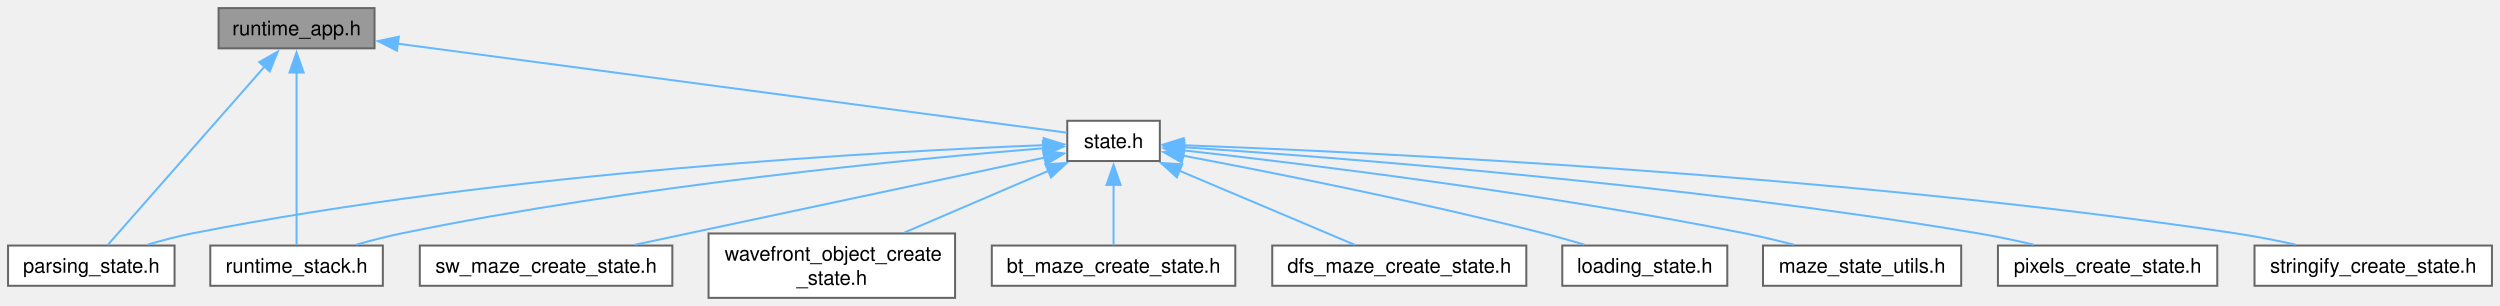
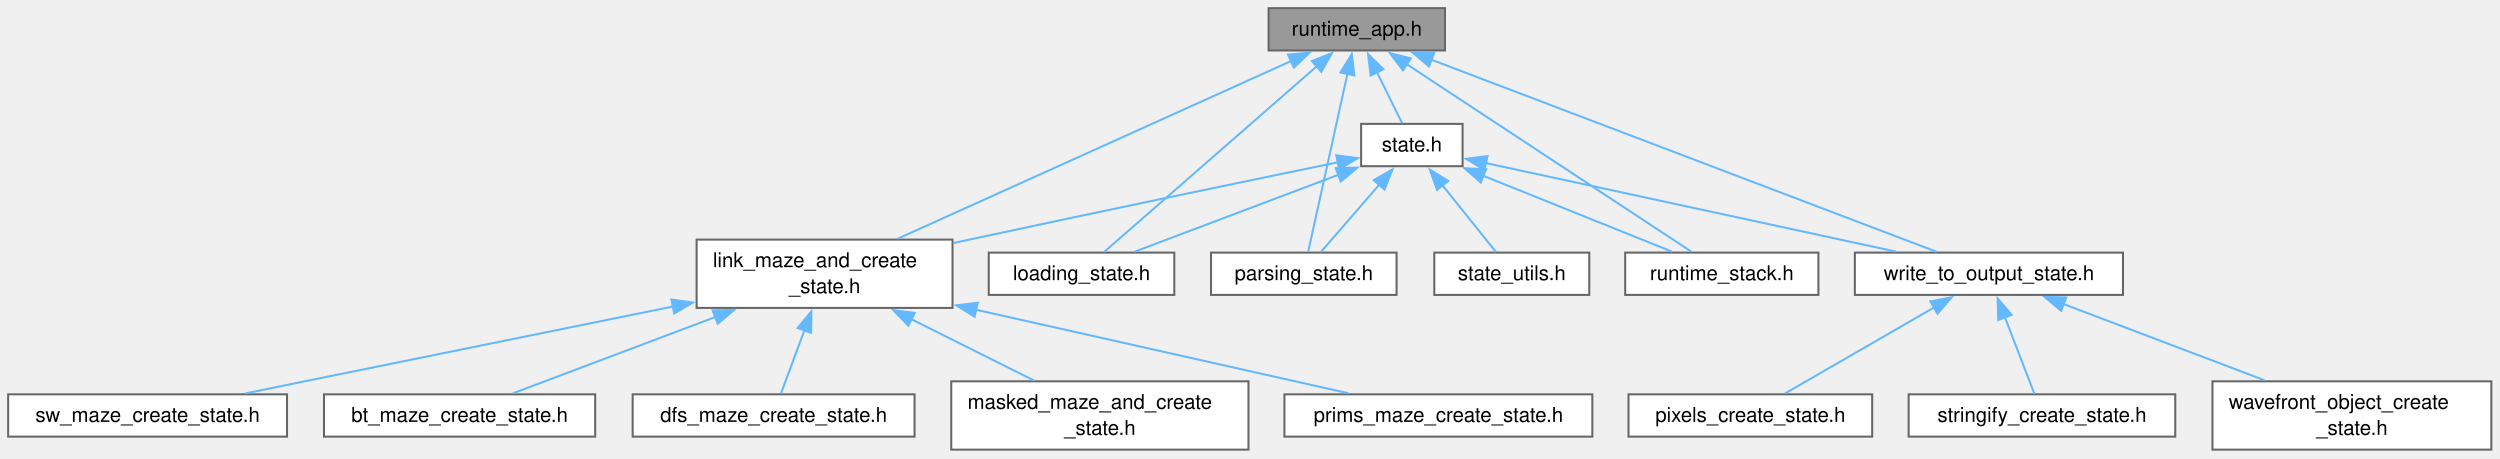
- <svg xmlns="http://www.w3.org/2000/svg" xmlns:xlink="http://www.w3.org/1999/xlink" width="1242pt" height="152pt" viewBox="0.00 0.00 1242.38 152.00">
-   <g id="graph0" class="graph" transform="scale(1 1) rotate(0) translate(4 148)">
+ <svg xmlns="http://www.w3.org/2000/svg" xmlns:xlink="http://www.w3.org/1999/xlink" width="1226pt" height="225pt" viewBox="0.00 0.00 1226.00 225.00">
+   <g id="graph0" class="graph" transform="scale(1 1) rotate(0) translate(4 220.5)">
    <g id="Node000001" class="node">
      <g id="a_Node000001">
        <a xlink:title=" ">
-           <polygon fill="#999999" stroke="#666666" points="182.12,-144 104.62,-144 104.62,-124 182.12,-124 182.12,-144" />
-           <text text-anchor="middle" x="143.38" y="-130.5" font-family="Helvetica,sans-Serif" font-size="10.00">runtime_app.h</text>
+           <polygon fill="#999999" stroke="#666666" points="704.62,-216.5 618.12,-216.5 618.12,-195.75 704.62,-195.75 704.62,-216.5" />
+           <text xml:space="preserve" text-anchor="middle" x="661.38" y="-203" font-family="Helvetica,sans-Serif" font-size="10.00">runtime_app.h</text>
        </a>
      </g>
    </g>
    <g id="Node000002" class="node">
      <g id="a_Node000002">
-         <a xlink:href="parsing__state_8h.html" target="_top" xlink:title=" ">
-           <polygon fill="white" stroke="#666666" points="82.75,-26 0,-26 0,-6 82.75,-6 82.75,-26" />
-           <text text-anchor="middle" x="41.38" y="-12.5" font-family="Helvetica,sans-Serif" font-size="10.00">parsing_state.h</text>
+         <a xlink:href="link__maze__and__create__state_8h.html" target="_top" xlink:title=" ">
+           <polygon fill="white" stroke="#666666" points="463.12,-103 337.62,-103 337.62,-69.5 463.12,-69.5 463.12,-103" />
+           <text xml:space="preserve" text-anchor="start" x="345.62" y="-89.5" font-family="Helvetica,sans-Serif" font-size="10.00">link_maze_and_create</text>
+           <text xml:space="preserve" text-anchor="middle" x="400.38" y="-76.75" font-family="Helvetica,sans-Serif" font-size="10.00">_state.h</text>
        </a>
      </g>
    </g>
    <g id="edge1_Node000001_Node000002" class="edge">
      <g id="a_edge1_Node000001_Node000002">
        <a xlink:title=" ">
-           <path fill="none" stroke="#63b8ff" d="M127.5,-114.95C105.47,-89.9 66.45,-45.52 49.55,-26.3" />
-           <polygon fill="#63b8ff" stroke="#63b8ff" points="124.8,-117.17 134.03,-122.37 130.05,-112.55 124.8,-117.17" />
+           <path fill="none" stroke="#63b8ff" d="M629.26,-190.62C580.31,-168.51 487.34,-126.53 436.24,-103.45" />
+           <polygon fill="#63b8ff" stroke="#63b8ff" points="627.64,-193.73 638.19,-194.65 630.52,-187.35 627.64,-193.73" />
+         </a>
+       </g>
+     </g>
+     <g id="Node000008" class="node">
+       <g id="a_Node000008">
+         <a xlink:href="loading__state_8h.html" target="_top" xlink:title=" ">
+           <polygon fill="white" stroke="#666666" points="571.88,-96.62 480.88,-96.62 480.88,-75.88 571.88,-75.88 571.88,-96.62" />
+           <text xml:space="preserve" text-anchor="middle" x="526.38" y="-83.12" font-family="Helvetica,sans-Serif" font-size="10.00">loading_state.h</text>
+         </a>
+       </g>
+     </g>
+     <g id="edge7_Node000001_Node000008" class="edge">
+       <g id="a_edge7_Node000001_Node000008">
+         <a xlink:title=" ">
+           <path fill="none" stroke="#63b8ff" d="M641.93,-188.15C613.26,-163.11 560.55,-117.09 537.58,-97.03" />
+           <polygon fill="#63b8ff" stroke="#63b8ff" points="639.35,-190.54 649.19,-194.48 643.96,-185.27 639.35,-190.54" />
+         </a>
+       </g>
+     </g>
+     <g id="Node000009" class="node">
+       <g id="a_Node000009">
+         <a xlink:href="parsing__state_8h.html" target="_top" xlink:title=" ">
+           <polygon fill="white" stroke="#666666" points="680.88,-96.62 589.88,-96.62 589.88,-75.88 680.88,-75.88 680.88,-96.62" />
+           <text xml:space="preserve" text-anchor="middle" x="635.38" y="-83.12" font-family="Helvetica,sans-Serif" font-size="10.00">parsing_state.h</text>
+         </a>
+       </g>
+     </g>
+     <g id="edge8_Node000001_Node000009" class="edge">
+       <g id="a_edge8_Node000001_Node000009">
+         <a xlink:title=" ">
+           <path fill="none" stroke="#63b8ff" d="M656.81,-184.43C651.15,-158.79 641.75,-116.13 637.53,-97.03" />
+           <polygon fill="#63b8ff" stroke="#63b8ff" points="653.35,-184.99 658.92,-194 660.19,-183.48 653.35,-184.99" />
+         </a>
+       </g>
+     </g>
+     <g id="Node000010" class="node">
+       <g id="a_Node000010">
+         <a xlink:href="runtime__stack_8h.html" target="_top" xlink:title=" ">
+           <polygon fill="white" stroke="#666666" points="887.75,-96.62 793,-96.62 793,-75.88 887.75,-75.88 887.75,-96.62" />
+           <text xml:space="preserve" text-anchor="middle" x="840.38" y="-83.12" font-family="Helvetica,sans-Serif" font-size="10.00">runtime_stack.h</text>
+         </a>
+       </g>
+     </g>
+     <g id="edge9_Node000001_Node000010" class="edge">
+       <g id="a_edge9_Node000001_Node000010">
+         <a xlink:title=" ">
+           <path fill="none" stroke="#63b8ff" d="M685.56,-189.2C723.21,-164.4 794.73,-117.31 825.59,-96.99" />
+           <polygon fill="#63b8ff" stroke="#63b8ff" points="684.02,-186.02 677.59,-194.45 687.87,-191.87 684.02,-186.02" />
+         </a>
+       </g>
+     </g>
+     <g id="Node000011" class="node">
+       <g id="a_Node000011">
+         <a xlink:href="state_8h.html" target="_top" xlink:title=" ">
+           <polygon fill="white" stroke="#666666" points="713.25,-159.75 663.5,-159.75 663.5,-139 713.25,-139 713.25,-159.75" />
+           <text xml:space="preserve" text-anchor="middle" x="688.38" y="-146.25" font-family="Helvetica,sans-Serif" font-size="10.00">state.h</text>
+         </a>
+       </g>
+     </g>
+     <g id="edge10_Node000001_Node000011" class="edge">
+       <g id="a_edge10_Node000001_Node000011">
+         <a xlink:title=" ">
+           <path fill="none" stroke="#63b8ff" d="M671.28,-185.03C675.48,-176.52 680.18,-166.99 683.59,-160.08" />
+           <polygon fill="#63b8ff" stroke="#63b8ff" points="668.16,-183.46 666.87,-193.98 674.43,-186.56 668.16,-183.46" />
+         </a>
+       </g>
+     </g>
+     <g id="Node000013" class="node">
+       <g id="a_Node000013">
+         <a xlink:href="write__to__output__state_8h.html" target="_top" xlink:title=" ">
+           <polygon fill="white" stroke="#666666" points="1037.12,-96.62 905.62,-96.62 905.62,-75.88 1037.12,-75.88 1037.12,-96.62" />
+           <text xml:space="preserve" text-anchor="middle" x="971.38" y="-83.12" font-family="Helvetica,sans-Serif" font-size="10.00">write_to_output_state.h</text>
+         </a>
+       </g>
+     </g>
+     <g id="edge20_Node000001_Node000013" class="edge">
+       <g id="a_edge20_Node000001_Node000013">
+         <a xlink:title=" ">
+           <path fill="none" stroke="#63b8ff" d="M697.98,-191.2C761.56,-167.03 890.85,-117.87 945.77,-96.99" />
+           <polygon fill="#63b8ff" stroke="#63b8ff" points="696.79,-187.91 688.69,-194.74 699.28,-194.46 696.79,-187.91" />
        </a>
      </g>
    </g>
    <g id="Node000003" class="node">
      <g id="a_Node000003">
-         <a xlink:href="runtime__stack_8h.html" target="_top" xlink:title=" ">
-           <polygon fill="white" stroke="#666666" points="186.25,-26 100.5,-26 100.5,-6 186.25,-6 186.25,-26" />
-           <text text-anchor="middle" x="143.38" y="-12.5" font-family="Helvetica,sans-Serif" font-size="10.00">runtime_stack.h</text>
-         </a>
-       </g>
-     </g>
-     <g id="edge2_Node000001_Node000003" class="edge">
-       <g id="a_edge2_Node000001_Node000003">
-         <a xlink:title=" ">
-           <path fill="none" stroke="#63b8ff" d="M143.38,-112.23C143.38,-86.8 143.38,-44.84 143.38,-26.3" />
-           <polygon fill="#63b8ff" stroke="#63b8ff" points="139.88,-111.99 143.38,-121.99 146.88,-111.99 139.88,-111.99" />
+         <a xlink:href="bt__maze__create__state_8h.html" target="_top" xlink:title=" ">
+           <polygon fill="white" stroke="#666666" points="287.88,-27.12 154.88,-27.12 154.88,-6.38 287.88,-6.38 287.88,-27.12" />
+           <text xml:space="preserve" text-anchor="middle" x="221.38" y="-13.62" font-family="Helvetica,sans-Serif" font-size="10.00">bt_maze_create_state.h</text>
+         </a>
+       </g>
+     </g>
+     <g id="edge2_Node000002_Node000003" class="edge">
+       <g id="a_edge2_Node000002_Node000003">
+         <a xlink:title=" ">
+           <path fill="none" stroke="#63b8ff" d="M347.14,-65.17C314.28,-52.79 273.58,-37.44 247.55,-27.62" />
+           <polygon fill="#63b8ff" stroke="#63b8ff" points="345.49,-68.29 356.08,-68.55 347.96,-61.74 345.49,-68.29" />
        </a>
      </g>
    </g>
    <g id="Node000004" class="node">
      <g id="a_Node000004">
-         <a xlink:href="state_8h.html" target="_top" xlink:title=" ">
-           <polygon fill="white" stroke="#666666" points="572.38,-88 526.38,-88 526.38,-68 572.38,-68 572.38,-88" />
-           <text text-anchor="middle" x="549.38" y="-74.5" font-family="Helvetica,sans-Serif" font-size="10.00">state.h</text>
-         </a>
-       </g>
-     </g>
-     <g id="edge3_Node000001_Node000004" class="edge">
-       <g id="a_edge3_Node000001_Node000004">
-         <a xlink:title=" ">
-           <path fill="none" stroke="#63b8ff" d="M193.64,-126.31C282.07,-114.55 462.14,-90.6 526.15,-82.09" />
-           <polygon fill="#63b8ff" stroke="#63b8ff" points="193.26,-122.83 183.8,-127.62 194.18,-129.77 193.26,-122.83" />
-         </a>
-       </g>
-     </g>
-     <g id="edge8_Node000004_Node000002" class="edge">
-       <g id="a_edge8_Node000004_Node000002">
-         <a xlink:title=" ">
-           <path fill="none" stroke="#63b8ff" d="M514.96,-75.89C438.23,-72.92 247.63,-62.81 91.38,-32 84.17,-30.58 76.52,-28.56 69.43,-26.45" />
-           <polygon fill="#63b8ff" stroke="#63b8ff" points="514.64,-79.38 524.76,-76.25 514.89,-72.39 514.64,-79.38" />
-         </a>
-       </g>
-     </g>
-     <g id="edge10_Node000004_Node000003" class="edge">
-       <g id="a_edge10_Node000004_Node000003">
-         <a xlink:title=" ">
-           <path fill="none" stroke="#63b8ff" d="M514.62,-74.37C450.85,-69.16 311.08,-55.89 195.38,-32 188.11,-30.5 180.37,-28.5 173.15,-26.44" />
-           <polygon fill="#63b8ff" stroke="#63b8ff" points="514.22,-77.85 524.47,-75.16 514.78,-70.88 514.22,-77.85" />
+         <a xlink:href="dfs__maze__create__state_8h.html" target="_top" xlink:title=" ">
+           <polygon fill="white" stroke="#666666" points="444.5,-27.12 306.25,-27.12 306.25,-6.38 444.5,-6.38 444.5,-27.12" />
+           <text xml:space="preserve" text-anchor="middle" x="375.38" y="-13.62" font-family="Helvetica,sans-Serif" font-size="10.00">dfs_maze_create_state.h</text>
+         </a>
+       </g>
+     </g>
+     <g id="edge3_Node000002_Node000004" class="edge">
+       <g id="a_edge3_Node000002_Node000004">
+         <a xlink:title=" ">
+           <path fill="none" stroke="#63b8ff" d="M390.46,-58.47C386.42,-47.58 382.02,-35.68 379.01,-27.57" />
+           <polygon fill="#63b8ff" stroke="#63b8ff" points="387.17,-59.67 393.92,-67.83 393.73,-57.24 387.17,-59.67" />
        </a>
      </g>
    </g>
    <g id="Node000005" class="node">
      <g id="a_Node000005">
-         <a xlink:href="bt__maze__create__state_8h.html" target="_top" xlink:title=" ">
-           <polygon fill="white" stroke="#666666" points="609.88,-26 488.88,-26 488.88,-6 609.88,-6 609.88,-26" />
-           <text text-anchor="middle" x="549.38" y="-12.5" font-family="Helvetica,sans-Serif" font-size="10.00">bt_maze_create_state.h</text>
-         </a>
-       </g>
-     </g>
-     <g id="edge4_Node000004_Node000005" class="edge">
-       <g id="a_edge4_Node000004_Node000005">
-         <a xlink:title=" ">
-           <path fill="none" stroke="#63b8ff" d="M549.38,-56.25C549.38,-45.97 549.38,-34.09 549.38,-26.11" />
-           <polygon fill="#63b8ff" stroke="#63b8ff" points="545.88,-56.11 549.38,-66.11 552.88,-56.11 545.88,-56.11" />
+         <a xlink:href="masked__maze__and__create__state_8h.html" target="_top" xlink:title=" ">
+           <polygon fill="white" stroke="#666666" points="608.25,-33.5 462.5,-33.5 462.5,0 608.25,0 608.25,-33.5" />
+           <text xml:space="preserve" text-anchor="start" x="470.5" y="-20" font-family="Helvetica,sans-Serif" font-size="10.00">masked_maze_and_create</text>
+           <text xml:space="preserve" text-anchor="middle" x="535.38" y="-7.25" font-family="Helvetica,sans-Serif" font-size="10.00">_state.h</text>
+         </a>
+       </g>
+     </g>
+     <g id="edge4_Node000002_Node000005" class="edge">
+       <g id="a_edge4_Node000002_Node000005">
+         <a xlink:title=" ">
+           <path fill="none" stroke="#63b8ff" d="M442.89,-63.99C462.43,-54.22 485.23,-42.82 503.3,-33.79" />
+           <polygon fill="#63b8ff" stroke="#63b8ff" points="441.44,-60.8 434.06,-68.41 444.57,-67.06 441.44,-60.8" />
        </a>
      </g>
    </g>
    <g id="Node000006" class="node">
      <g id="a_Node000006">
-         <a xlink:href="dfs__maze__create__state_8h.html" target="_top" xlink:title=" ">
-           <polygon fill="white" stroke="#666666" points="754.5,-26 628.25,-26 628.25,-6 754.5,-6 754.5,-26" />
-           <text text-anchor="middle" x="691.38" y="-12.5" font-family="Helvetica,sans-Serif" font-size="10.00">dfs_maze_create_state.h</text>
-         </a>
-       </g>
-     </g>
-     <g id="edge5_Node000004_Node000006" class="edge">
-       <g id="a_edge5_Node000004_Node000006">
-         <a xlink:title=" ">
-           <path fill="none" stroke="#63b8ff" d="M581.97,-63.23C608.75,-51.91 645.96,-36.19 669.34,-26.31" />
-           <polygon fill="#63b8ff" stroke="#63b8ff" points="580.81,-59.92 572.96,-67.04 583.53,-66.37 580.81,-59.92" />
+         <a xlink:href="prims__maze__create__state_8h_source.html" target="_top" xlink:title=" ">
+           <polygon fill="white" stroke="#666666" points="776.88,-27.12 625.88,-27.12 625.88,-6.38 776.88,-6.38 776.88,-27.12" />
+           <text xml:space="preserve" text-anchor="middle" x="701.38" y="-13.62" font-family="Helvetica,sans-Serif" font-size="10.00">prims_maze_create_state.h</text>
+         </a>
+       </g>
+     </g>
+     <g id="edge5_Node000002_Node000006" class="edge">
+       <g id="a_edge5_Node000002_Node000006">
+         <a xlink:title=" ">
+           <path fill="none" stroke="#63b8ff" d="M474.66,-68.59C532.02,-55.73 609.45,-38.36 657.36,-27.62" />
+           <polygon fill="#63b8ff" stroke="#63b8ff" points="473.94,-65.17 464.95,-70.77 475.47,-72 473.94,-65.17" />
        </a>
      </g>
    </g>
    <g id="Node000007" class="node">
      <g id="a_Node000007">
-         <a xlink:href="loading__state_8h.html" target="_top" xlink:title=" ">
-           <polygon fill="white" stroke="#666666" points="854.38,-26 772.38,-26 772.38,-6 854.38,-6 854.38,-26" />
-           <text text-anchor="middle" x="813.38" y="-12.5" font-family="Helvetica,sans-Serif" font-size="10.00">loading_state.h</text>
-         </a>
-       </g>
-     </g>
-     <g id="edge6_Node000004_Node000007" class="edge">
-       <g id="a_edge6_Node000004_Node000007">
-         <a xlink:title=" ">
-           <path fill="none" stroke="#63b8ff" d="M583.73,-70.7C626.18,-62.71 700.49,-48.01 763.38,-32 769.87,-30.34 776.79,-28.39 783.35,-26.46" />
-           <polygon fill="#63b8ff" stroke="#63b8ff" points="583.31,-67.22 574.13,-72.5 584.6,-74.1 583.31,-67.22" />
-         </a>
-       </g>
-     </g>
-     <g id="Node000008" class="node">
-       <g id="a_Node000008">
-         <a xlink:href="maze__state__utils_8h_source.html" target="_top" xlink:title=" ">
-           <polygon fill="white" stroke="#666666" points="970.62,-26 872.12,-26 872.12,-6 970.62,-6 970.62,-26" />
-           <text text-anchor="middle" x="921.38" y="-12.5" font-family="Helvetica,sans-Serif" font-size="10.00">maze_state_utils.h</text>
-         </a>
-       </g>
-     </g>
-     <g id="edge7_Node000004_Node000008" class="edge">
-       <g id="a_edge7_Node000004_Node000008">
-         <a xlink:title=" ">
-           <path fill="none" stroke="#63b8ff" d="M584.2,-73.29C642.36,-66.8 762.8,-52.15 863.38,-32 871.23,-30.43 879.6,-28.44 887.48,-26.44" />
-           <polygon fill="#63b8ff" stroke="#63b8ff" points="583.83,-69.81 574.27,-74.38 584.59,-76.76 583.83,-69.81" />
-         </a>
-       </g>
-     </g>
-     <g id="Node000009" class="node">
-       <g id="a_Node000009">
-         <a xlink:href="pixels__create__state_8h.html" target="_top" xlink:title=" ">
-           <polygon fill="white" stroke="#666666" points="1097.88,-26 988.88,-26 988.88,-6 1097.88,-6 1097.88,-26" />
-           <text text-anchor="middle" x="1043.38" y="-12.5" font-family="Helvetica,sans-Serif" font-size="10.00">pixels_create_state.h</text>
-         </a>
-       </g>
-     </g>
-     <g id="edge9_Node000004_Node000009" class="edge">
-       <g id="a_edge9_Node000004_Node000009">
-         <a xlink:title=" ">
-           <path fill="none" stroke="#63b8ff" d="M584.1,-74.86C657.48,-70 833.55,-56.62 979.38,-32 988.26,-30.5 997.76,-28.5 1006.65,-26.44" />
-           <polygon fill="#63b8ff" stroke="#63b8ff" points="584.08,-71.35 574.33,-75.49 584.54,-78.33 584.08,-71.35" />
-         </a>
-       </g>
-     </g>
-     <g id="Node000010" class="node">
-       <g id="a_Node000010">
-         <a xlink:href="stringify__create__state_8h.html" target="_top" xlink:title=" ">
-           <polygon fill="white" stroke="#666666" points="1234.38,-26 1116.38,-26 1116.38,-6 1234.38,-6 1234.38,-26" />
-           <text text-anchor="middle" x="1175.38" y="-12.5" font-family="Helvetica,sans-Serif" font-size="10.00">stringify_create_state.h</text>
-         </a>
-       </g>
-     </g>
-     <g id="edge11_Node000004_Node000010" class="edge">
-       <g id="a_edge11_Node000004_Node000010">
-         <a xlink:title=" ">
-           <path fill="none" stroke="#63b8ff" d="M584.01,-75.85C671.92,-72.58 910.7,-61.48 1107.38,-32 1116.94,-30.57 1127.17,-28.56 1136.71,-26.49" />
-           <polygon fill="#63b8ff" stroke="#63b8ff" points="584.01,-72.35 574.14,-76.21 584.26,-79.35 584.01,-72.35" />
-         </a>
-       </g>
-     </g>
-     <g id="Node000011" class="node">
-       <g id="a_Node000011">
        <a xlink:href="sw__maze__create__state_8h.html" target="_top" xlink:title=" ">
-           <polygon fill="white" stroke="#666666" points="330.12,-26 204.62,-26 204.62,-6 330.12,-6 330.12,-26" />
-           <text text-anchor="middle" x="267.38" y="-12.5" font-family="Helvetica,sans-Serif" font-size="10.00">sw_maze_create_state.h</text>
-         </a>
-       </g>
-     </g>
-     <g id="edge12_Node000004_Node000011" class="edge">
-       <g id="a_edge12_Node000004_Node000011">
-         <a xlink:title=" ">
-           <path fill="none" stroke="#63b8ff" d="M515.24,-69.74C464.26,-58.89 368.19,-38.45 311.8,-26.45" />
-           <polygon fill="#63b8ff" stroke="#63b8ff" points="514.31,-73.12 524.82,-71.77 515.76,-66.27 514.31,-73.12" />
+           <polygon fill="white" stroke="#666666" points="136.75,-27.12 0,-27.12 0,-6.38 136.75,-6.38 136.75,-27.12" />
+           <text xml:space="preserve" text-anchor="middle" x="68.38" y="-13.62" font-family="Helvetica,sans-Serif" font-size="10.00">sw_maze_create_state.h</text>
+         </a>
+       </g>
+     </g>
+     <g id="edge6_Node000002_Node000007" class="edge">
+       <g id="a_edge6_Node000002_Node000007">
+         <a xlink:title=" ">
+           <path fill="none" stroke="#63b8ff" d="M326.01,-70.19C275.15,-59.88 206.18,-45.89 145.38,-33.5 136.02,-31.59 126.02,-29.55 116.43,-27.59" />
+           <polygon fill="#63b8ff" stroke="#63b8ff" points="325.25,-73.61 335.75,-72.16 326.64,-66.75 325.25,-73.61" />
+         </a>
+       </g>
+     </g>
+     <g id="edge11_Node000011_Node000002" class="edge">
+       <g id="a_edge11_Node000011_Node000002">
+         <a xlink:title=" ">
+           <path fill="none" stroke="#63b8ff" d="M652.26,-140.96C609.17,-132.09 534.96,-116.7 471.38,-103 468.78,-102.44 466.14,-101.87 463.47,-101.29" />
+           <polygon fill="#63b8ff" stroke="#63b8ff" points="651.31,-144.34 661.81,-142.93 652.72,-137.48 651.31,-144.34" />
+         </a>
+       </g>
+     </g>
+     <g id="edge12_Node000011_Node000008" class="edge">
+       <g id="a_edge12_Node000011_Node000008">
+         <a xlink:title=" ">
+           <path fill="none" stroke="#63b8ff" d="M652.5,-134.84C622.16,-123.39 579.42,-107.27 552.31,-97.04" />
+           <polygon fill="#63b8ff" stroke="#63b8ff" points="651.05,-138.03 661.65,-138.29 653.53,-131.48 651.05,-138.03" />
+         </a>
+       </g>
+     </g>
+     <g id="edge13_Node000011_Node000009" class="edge">
+       <g id="a_edge13_Node000011_Node000009">
+         <a xlink:title=" ">
+           <path fill="none" stroke="#63b8ff" d="M672.55,-130.12C663.07,-119.19 651.4,-105.73 643.69,-96.84" />
+           <polygon fill="#63b8ff" stroke="#63b8ff" points="669.67,-132.15 678.87,-137.41 674.96,-127.56 669.67,-132.15" />
+         </a>
+       </g>
+     </g>
+     <g id="edge14_Node000011_Node000010" class="edge">
+       <g id="a_edge14_Node000011_Node000010">
+         <a xlink:title=" ">
+           <path fill="none" stroke="#63b8ff" d="M723.46,-134.27C751.81,-122.86 791,-107.11 816.01,-97.05" />
+           <polygon fill="#63b8ff" stroke="#63b8ff" points="722.17,-131.01 714.2,-137.99 724.78,-137.51 722.17,-131.01" />
        </a>
      </g>
    </g>
    <g id="Node000012" class="node">
      <g id="a_Node000012">
+         <a xlink:href="state__utils_8h.html" target="_top" xlink:title="Namespace containing utility functions for maze builder states.">
+           <polygon fill="white" stroke="#666666" points="775.38,-96.62 699.38,-96.62 699.38,-75.88 775.38,-75.88 775.38,-96.62" />
+           <text xml:space="preserve" text-anchor="middle" x="737.38" y="-83.12" font-family="Helvetica,sans-Serif" font-size="10.00">state_utils.h</text>
+         </a>
+       </g>
+     </g>
+     <g id="edge15_Node000011_Node000012" class="edge">
+       <g id="a_edge15_Node000011_Node000012">
+         <a xlink:title=" ">
+           <path fill="none" stroke="#63b8ff" d="M703.27,-129.79C711.99,-118.92 722.63,-105.64 729.68,-96.84" />
+           <polygon fill="#63b8ff" stroke="#63b8ff" points="700.72,-127.38 697.19,-137.37 706.18,-131.76 700.72,-127.38" />
+         </a>
+       </g>
+     </g>
+     <g id="edge16_Node000011_Node000013" class="edge">
+       <g id="a_edge16_Node000011_Node000013">
+         <a xlink:title=" ">
+           <path fill="none" stroke="#63b8ff" d="M724.68,-140.53C776.01,-129.45 869.8,-109.19 925.77,-97.1" />
+           <polygon fill="#63b8ff" stroke="#63b8ff" points="724,-137.1 714.97,-142.63 725.48,-143.94 724,-137.1" />
+         </a>
+       </g>
+     </g>
+     <g id="Node000014" class="node">
+       <g id="a_Node000014">
+         <a xlink:href="pixels__create__state_8h.html" target="_top" xlink:title=" ">
+           <polygon fill="white" stroke="#666666" points="914.12,-27.12 794.62,-27.12 794.62,-6.38 914.12,-6.38 914.12,-27.12" />
+           <text xml:space="preserve" text-anchor="middle" x="854.38" y="-13.62" font-family="Helvetica,sans-Serif" font-size="10.00">pixels_create_state.h</text>
+         </a>
+       </g>
+     </g>
+     <g id="edge17_Node000013_Node000014" class="edge">
+       <g id="a_edge17_Node000013_Node000014">
+         <a xlink:title=" ">
+           <path fill="none" stroke="#63b8ff" d="M944.43,-69.7C921.94,-56.73 890.57,-38.63 871.41,-27.58" />
+           <polygon fill="#63b8ff" stroke="#63b8ff" points="942.64,-72.71 953.05,-74.68 946.14,-66.65 942.64,-72.71" />
+         </a>
+       </g>
+     </g>
+     <g id="Node000015" class="node">
+       <g id="a_Node000015">
+         <a xlink:href="stringify__create__state_8h.html" target="_top" xlink:title=" ">
+           <polygon fill="white" stroke="#666666" points="1062.75,-27.12 932,-27.12 932,-6.38 1062.75,-6.38 1062.75,-27.12" />
+           <text xml:space="preserve" text-anchor="middle" x="997.38" y="-13.62" font-family="Helvetica,sans-Serif" font-size="10.00">stringify_create_state.h</text>
+         </a>
+       </g>
+     </g>
+     <g id="edge18_Node000013_Node000015" class="edge">
+       <g id="a_edge18_Node000013_Node000015">
+         <a xlink:title=" ">
+           <path fill="none" stroke="#63b8ff" d="M979.09,-65.21C983.9,-52.72 989.88,-37.22 993.66,-27.4" />
+           <polygon fill="#63b8ff" stroke="#63b8ff" points="975.97,-63.58 975.64,-74.17 982.5,-66.09 975.97,-63.58" />
+         </a>
+       </g>
+     </g>
+     <g id="Node000016" class="node">
+       <g id="a_Node000016">
        <a xlink:href="wavefront__object__create__state_8h.html" target="_top" xlink:title=" ">
-           <polygon fill="white" stroke="#666666" points="470.62,-32 348.12,-32 348.12,0 470.62,0 470.62,-32" />
-           <text text-anchor="start" x="356.12" y="-18.5" font-family="Helvetica,sans-Serif" font-size="10.00">wavefront_object_create</text>
-           <text text-anchor="middle" x="409.38" y="-6.5" font-family="Helvetica,sans-Serif" font-size="10.00">_state.h</text>
-         </a>
-       </g>
-     </g>
-     <g id="edge13_Node000004_Node000012" class="edge">
-       <g id="a_edge13_Node000004_Node000012">
-         <a xlink:title=" ">
-           <path fill="none" stroke="#63b8ff" d="M517,-63.12C495.63,-53.97 467.61,-41.96 445.52,-32.49" />
-           <polygon fill="#63b8ff" stroke="#63b8ff" points="515.54,-66.31 526.11,-67.03 518.3,-59.87 515.54,-66.31" />
+           <polygon fill="white" stroke="#666666" points="1217.75,-33.5 1081,-33.5 1081,0 1217.75,0 1217.75,-33.5" />
+           <text xml:space="preserve" text-anchor="start" x="1089" y="-20" font-family="Helvetica,sans-Serif" font-size="10.00">wavefront_object_create</text>
+           <text xml:space="preserve" text-anchor="middle" x="1149.38" y="-7.25" font-family="Helvetica,sans-Serif" font-size="10.00">_state.h</text>
+         </a>
+       </g>
+     </g>
+     <g id="edge19_Node000013_Node000016" class="edge">
+       <g id="a_edge19_Node000013_Node000016">
+         <a xlink:title=" ">
+           <path fill="none" stroke="#63b8ff" d="M1008.02,-71.36C1036.64,-60.5 1076.49,-45.39 1106.58,-33.98" />
+           <polygon fill="#63b8ff" stroke="#63b8ff" points="1006.78,-68.08 998.67,-74.9 1009.26,-74.63 1006.78,-68.08" />
        </a>
      </g>
    </g>
  </g>
</svg>
